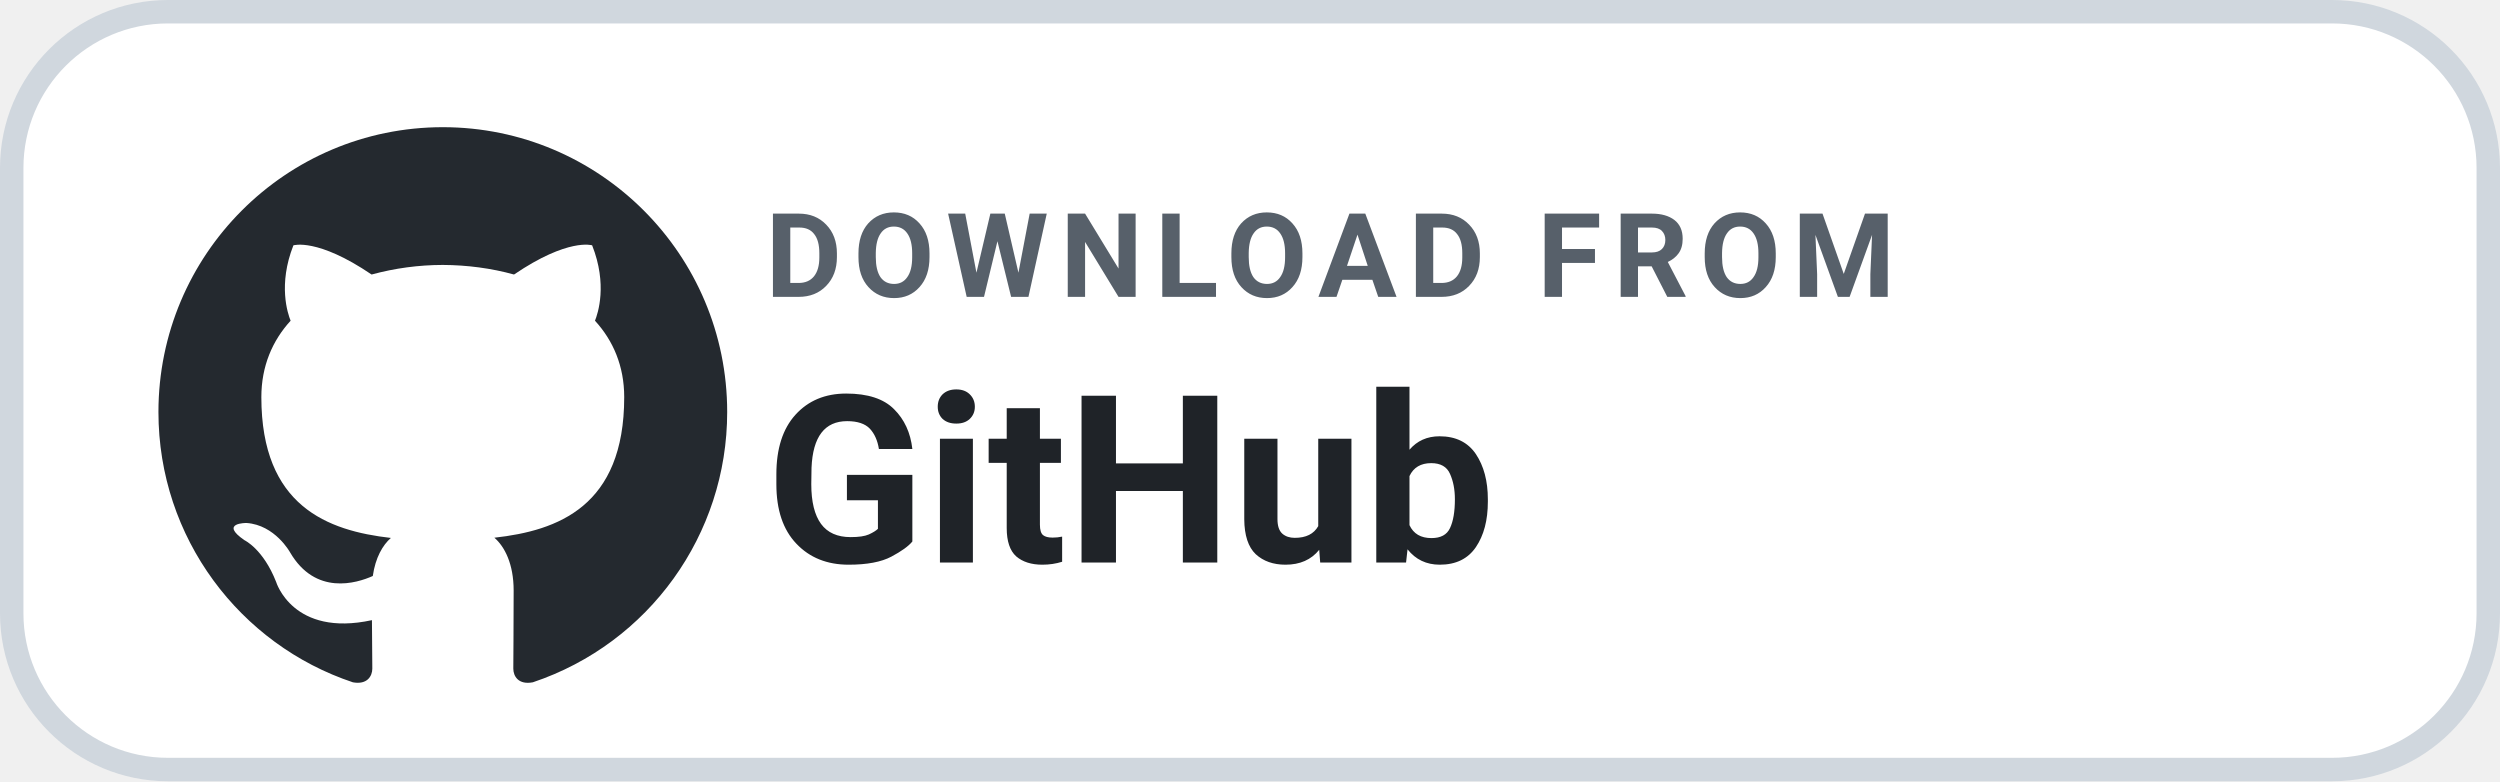
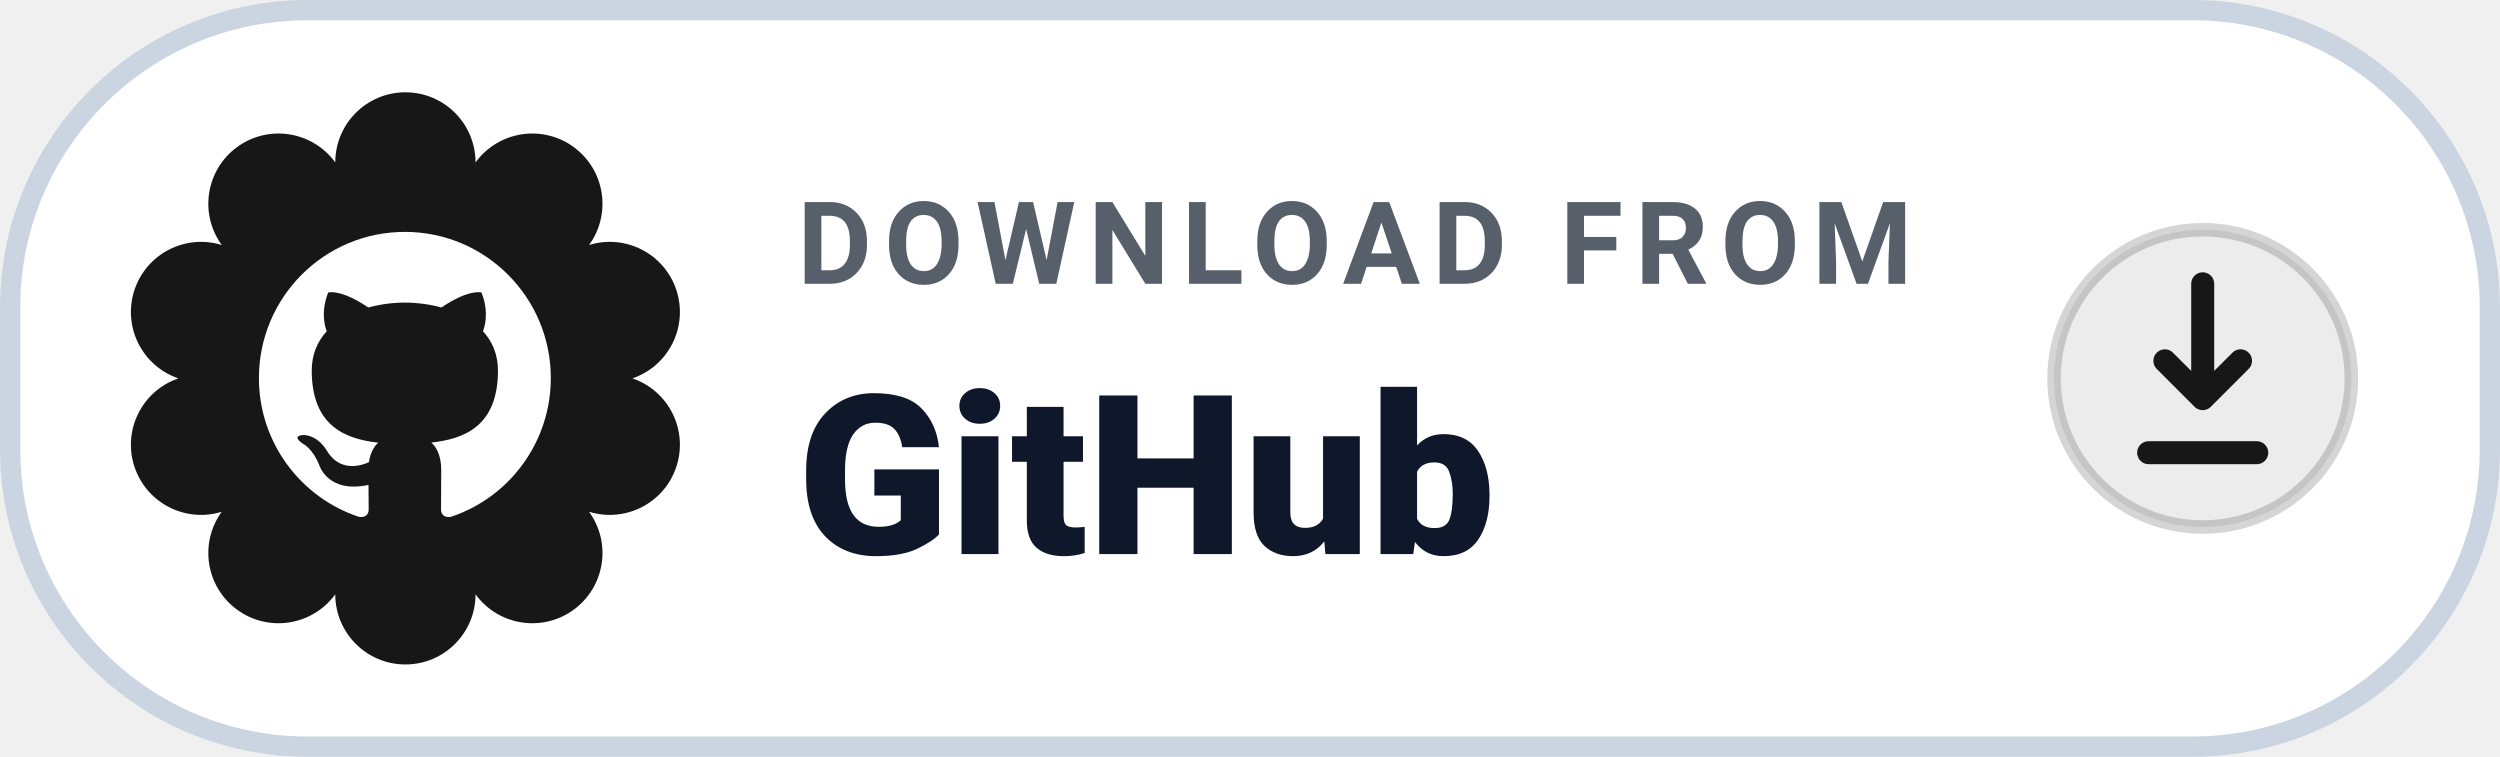
- <svg xmlns="http://www.w3.org/2000/svg" width="184" height="57.5" viewBox="0 0 160 50" role="img" aria-label="DOWNLOAD FROM GitHub">
-   <rect x=".75" y=".75" width="158.5" height="48.5" rx="10" fill="#FFFFFF" stroke="#D0D7DE" stroke-width="1.5" />
-   <g transform="translate(6.5 4.5) scale(1.82)">
-     <path fill="#24292F" d="M12 2C6.477 2 2 6.484 2 12.017c0 4.425 2.865 8.18 6.839 9.504.5.092.682-.217.682-.483 0-.237-.008-.868-.013-1.703-2.782.605-3.369-1.343-3.369-1.343-.454-1.158-1.11-1.466-1.11-1.466-.908-.62.069-.608.069-.608 1.003.07 1.53 1.032 1.53 1.032.892 1.53 2.341 1.088 2.91.832.092-.647.35-1.088.636-1.338-2.22-.253-4.555-1.113-4.555-4.951 0-1.093.39-1.988 1.029-2.688-.103-.253-.446-1.272.098-2.65 0 0 .84-.27 2.75 1.026A9.564 9.564 0 0112 6.844c.85.004 1.705.115 2.504.337 1.909-1.296 2.747-1.027 2.747-1.027.546 1.379.202 2.398.1 2.651.64.7 1.028 1.595 1.028 2.688 0 3.848-2.339 4.695-4.566 4.943.359.309.678.92.678 1.855 0 1.338-.012 2.419-.012 2.747 0 .268.18.58.688.482A10.019 10.019 0 0022 12.017C22 6.484 17.522 2 12 2z" />
+ <svg xmlns="http://www.w3.org/2000/svg" width="185" height="56" viewBox="0 0 185 56" role="img" aria-label="DOWNLOAD FROM GitHub">
+   <rect x=".75" y=".75" width="183.5" height="54.5" rx="22" fill="#FFFFFF" stroke="#CBD5E1" stroke-width="1.5" />
+   <path d="M 24.81 12.02 A 5.19 5.19 0 0 1 35.19 12.02 A 5.19 5.19 0 0 1 43.59 18.13 A 5.19 5.19 0 0 1 46.80 28.00 A 5.19 5.19 0 0 1 43.59 37.87 A 5.19 5.19 0 0 1 35.19 43.98 A 5.19 5.19 0 0 1 24.81 43.98 A 5.19 5.19 0 0 1 16.41 37.87 A 5.19 5.19 0 0 1 13.20 28.00 A 5.19 5.19 0 0 1 16.41 18.13 A 5.19 5.19 0 0 1 24.81 12.02 Z" fill="#181717" />
+   <g transform="translate(17 15) scale(1.08)">
+     <path fill="#FFFFFF" d="M12 2C6.477 2 2 6.484 2 12.017c0 4.425 2.865 8.18 6.839 9.504.5.092.682-.217.682-.483 0-.237-.008-.868-.013-1.703-2.782.605-3.369-1.343-3.369-1.343-.454-1.158-1.11-1.466-1.11-1.466-.908-.62.069-.608.069-.608 1.003.07 1.53 1.032 1.53 1.032.892 1.53 2.341 1.088 2.91.832.092-.647.35-1.088.636-1.338-2.22-.253-4.555-1.113-4.555-4.951 0-1.093.39-1.988 1.029-2.688-.103-.253-.446-1.272.098-2.65 0 0 .84-.27 2.75 1.026A9.564 9.564 0 0112 6.844c.85.004 1.705.115 2.504.337 1.909-1.296 2.747-1.027 2.747-1.027.546 1.379.202 2.398.1 2.651.64.7 1.028 1.595 1.028 2.688 0 3.848-2.339 4.695-4.566 4.943.359.309.678.92.678 1.855 0 1.338-.012 2.419-.012 2.747 0 .268.18.58.688.482A10.019 10.019 0 0022 12.017C22 6.484 17.522 2 12 2z" />
  </g>
-   <text x="49" y="19" fill="#57606A" font-family="-apple-system,BlinkMacSystemFont,'Segoe UI',Roboto,Helvetica,Arial,sans-serif" font-size="7.5" font-weight="700" letter-spacing=".75">DOWNLOAD FROM</text>
-   <text x="49" y="36" fill="#1F2328" font-family="-apple-system,BlinkMacSystemFont,'Segoe UI',Roboto,Helvetica,Arial,sans-serif" font-size="15" font-weight="700">GitHub</text>
+   <text x="59" y="21" fill="#57606A" font-family="-apple-system,BlinkMacSystemFont,'Segoe UI',Roboto,Helvetica,Arial,sans-serif" font-size="8.5" font-weight="700" letter-spacing=".9">DOWNLOAD FROM</text>
+   <text x="59" y="41" fill="#0F172A" font-family="-apple-system,BlinkMacSystemFont,'Segoe UI',Roboto,Helvetica,Arial,sans-serif" font-size="16.5" font-weight="800">GitHub</text>
+   <circle cx="163" cy="28" r="11" fill="#18171714" stroke="#1817172E" stroke-width="1" />
+   <path d="M163 21v8.5m0 0l-2.8-2.8m2.8 2.8l2.8-2.8" fill="none" stroke="#181717" stroke-width="1.7" stroke-linecap="round" stroke-linejoin="round" />
+   <path d="M159 33.5h8" fill="none" stroke="#181717" stroke-width="1.7" stroke-linecap="round" />
</svg>
